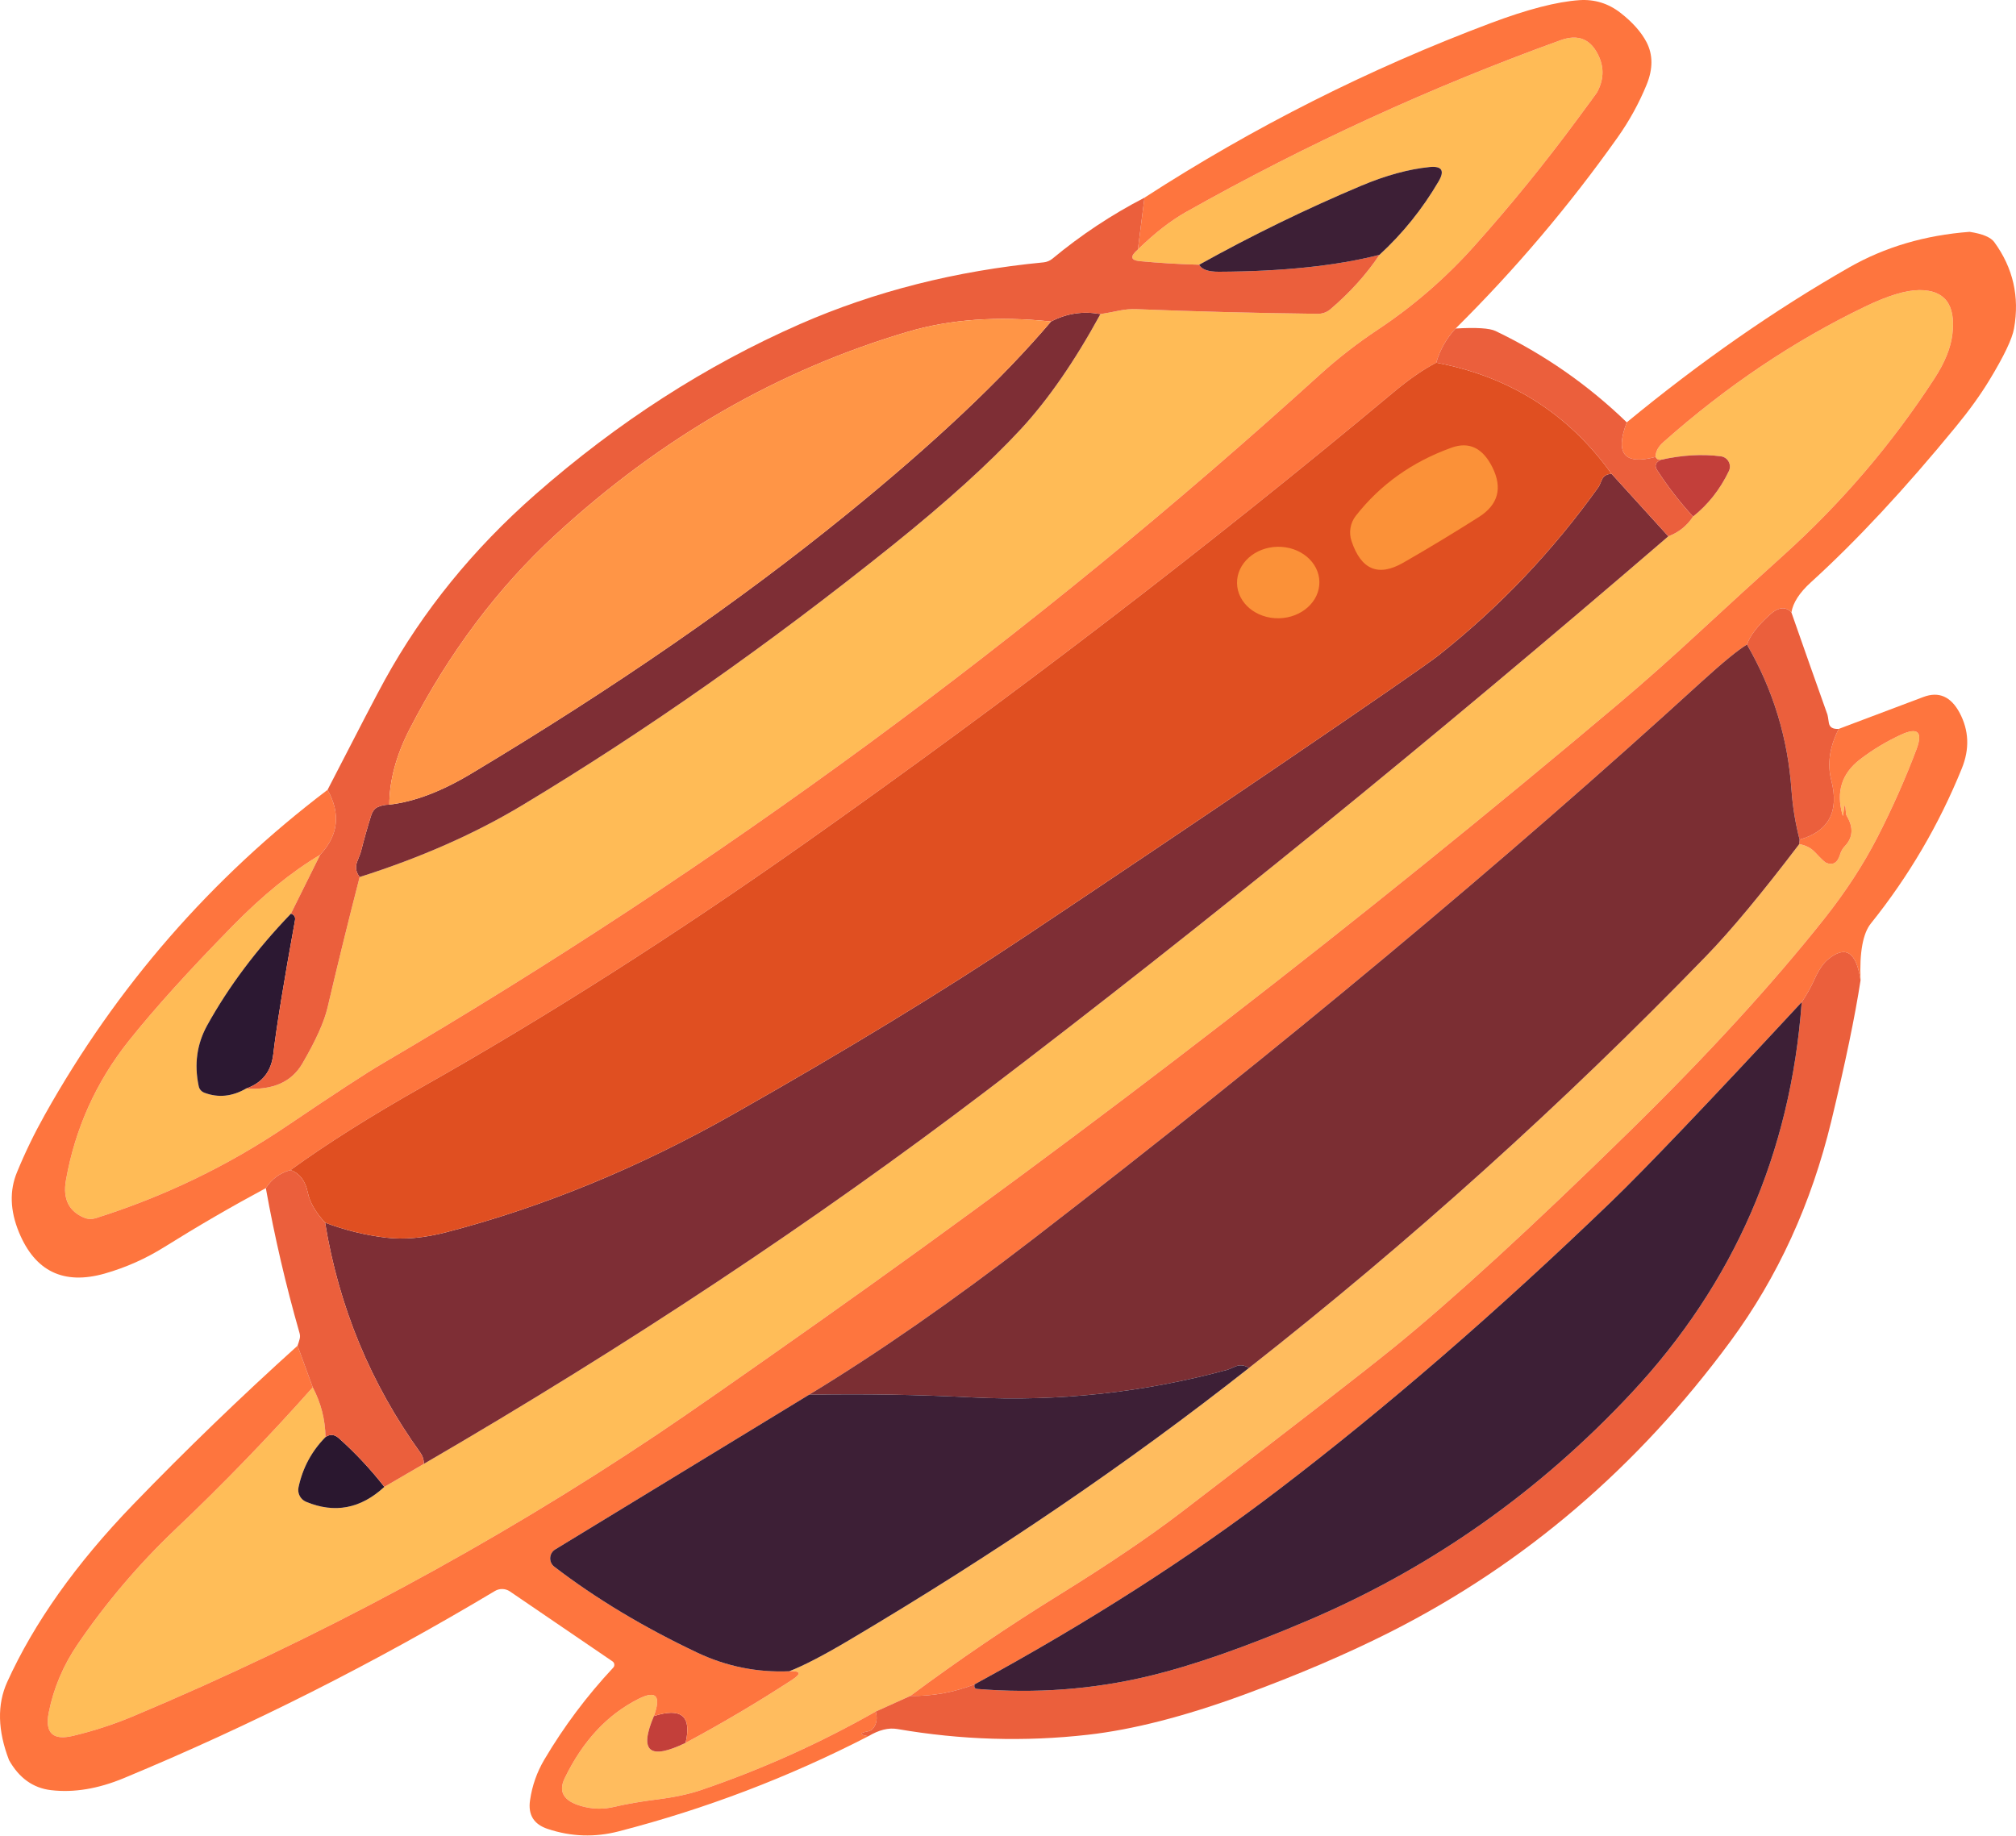
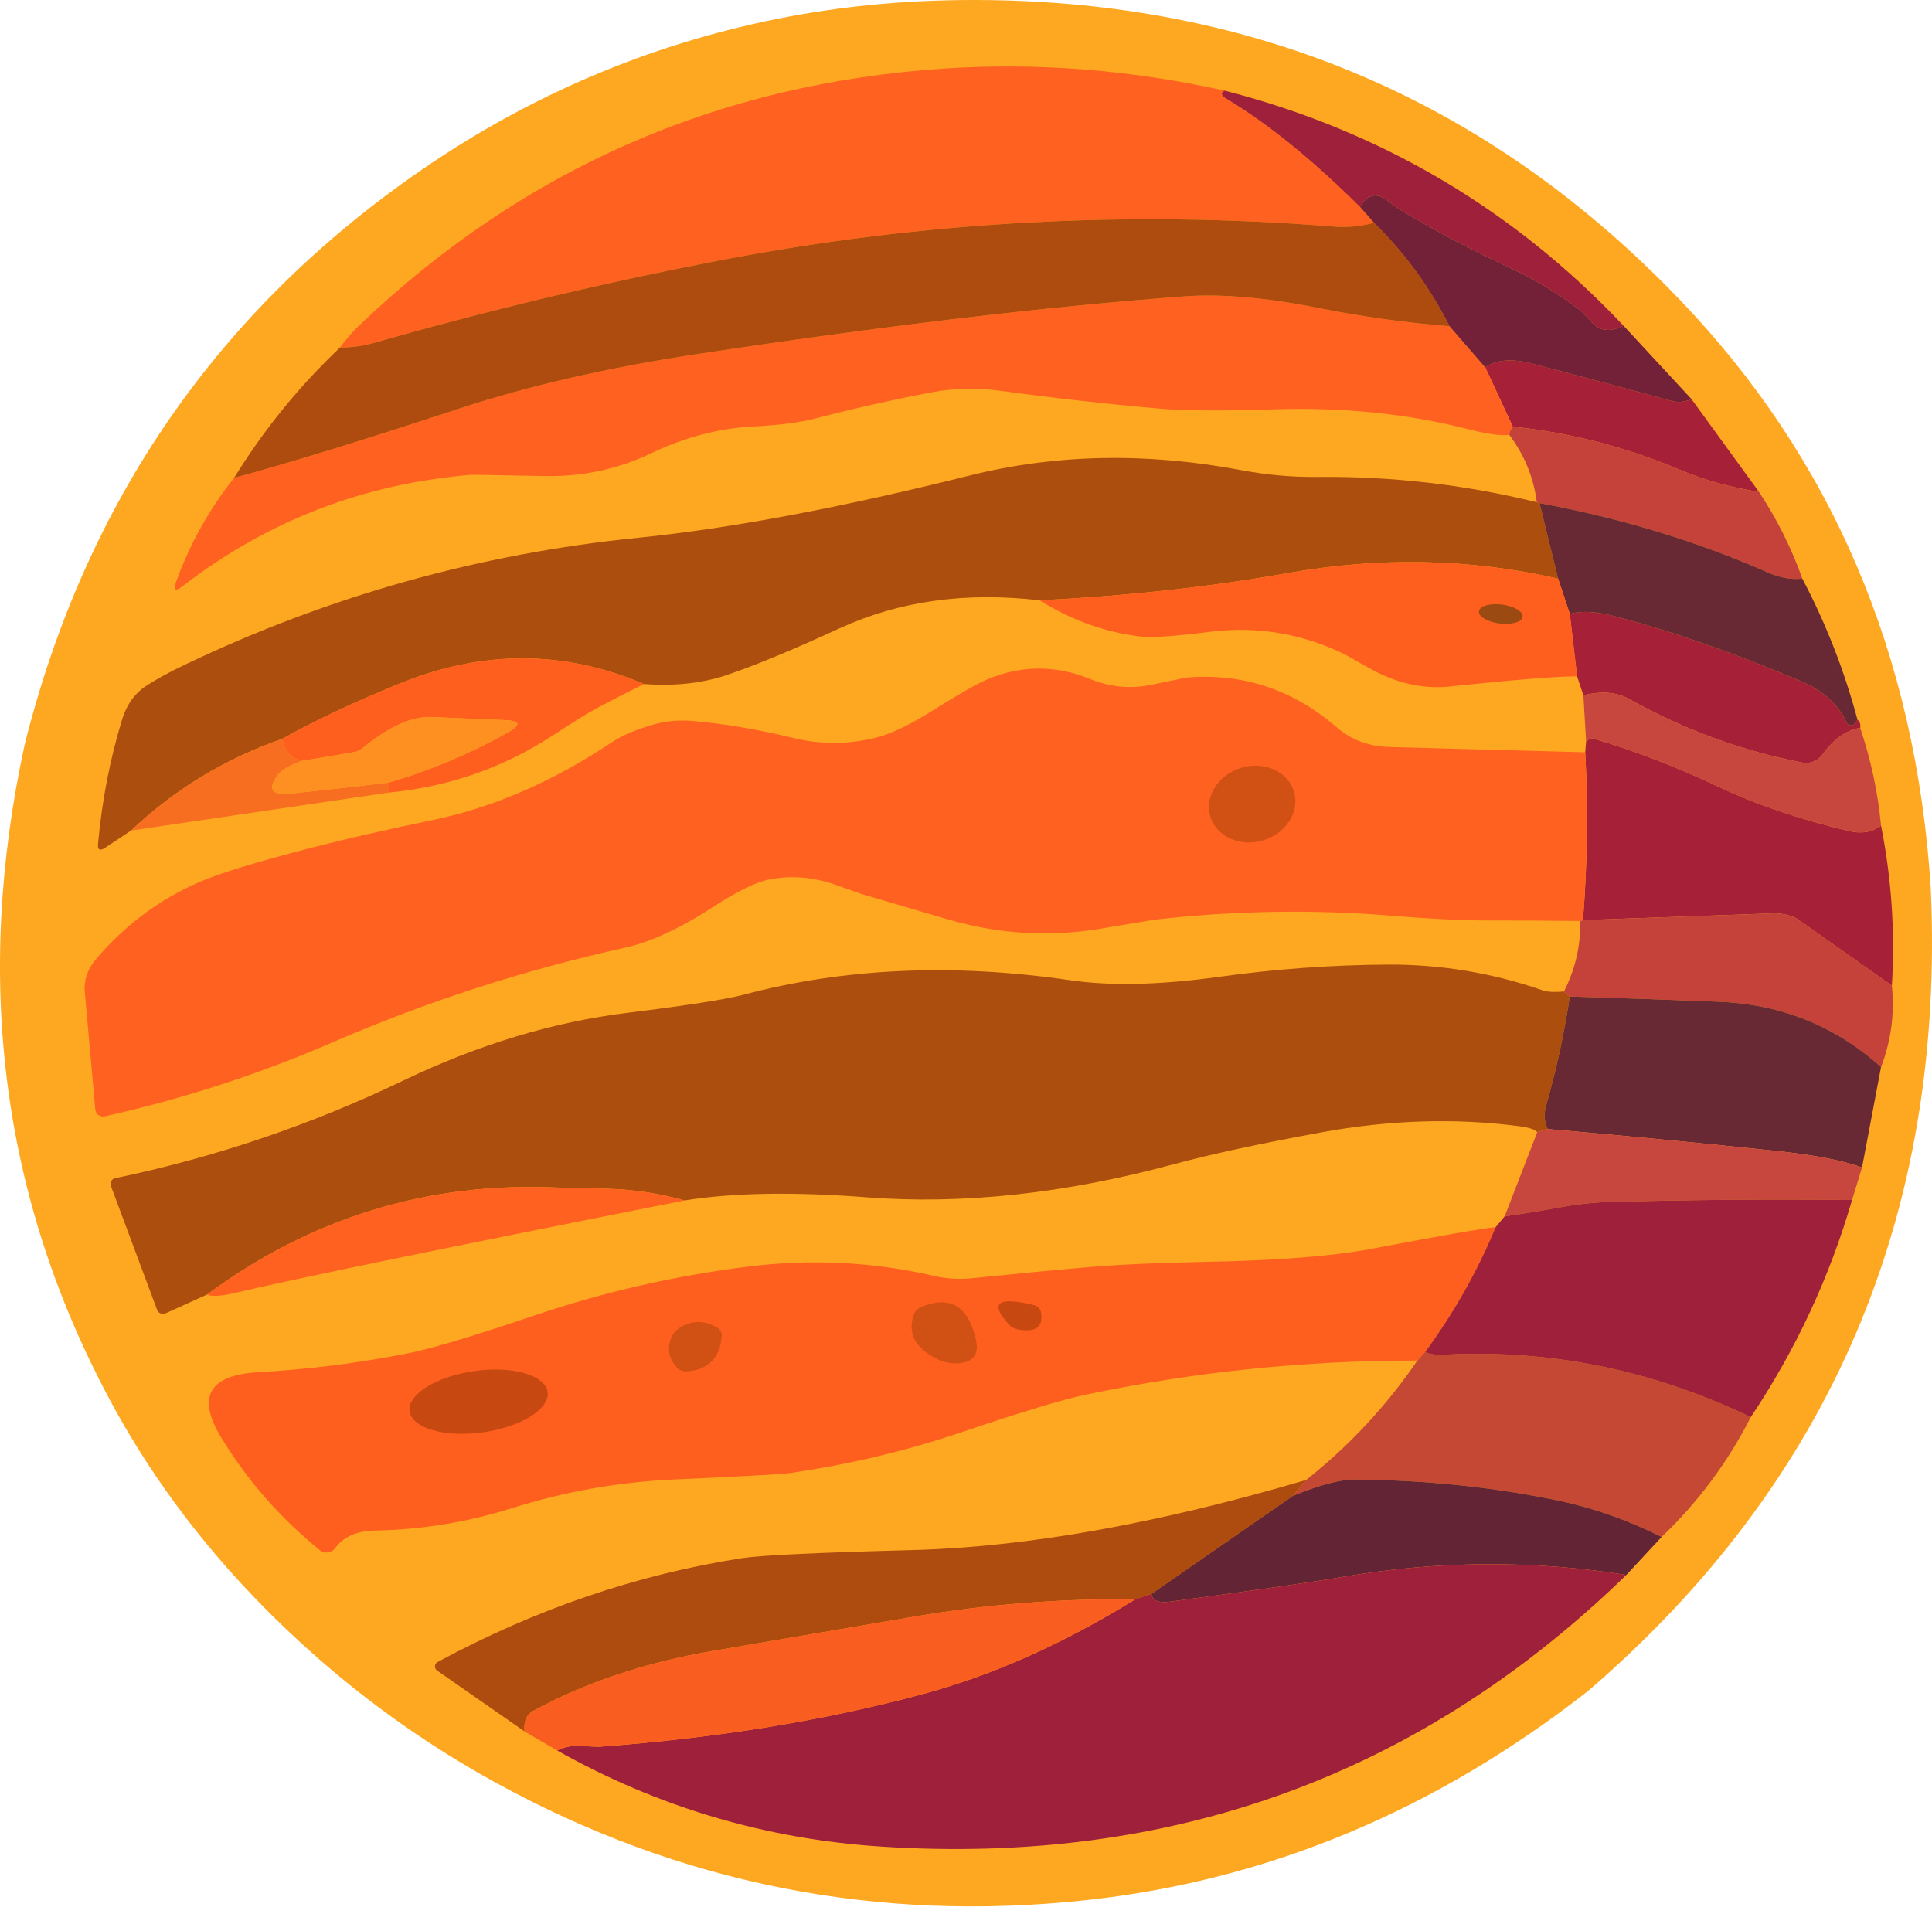
- <svg xmlns="http://www.w3.org/2000/svg" style="isolation:isolate" viewBox="674.036 547.486 204.114 185.851" width="204.114pt" height="185.851pt">
+ <svg xmlns="http://www.w3.org/2000/svg" style="isolation:isolate" viewBox="148.72 212.705 177.976 175.639" width="177.976pt" height="175.639pt">
  <defs>
-     <clipPath id="_clipPath_fzwmF8svxChR3O6NGKSr2EcrJnC2CidZ">
-       <rect x="674.036" y="547.486" width="204.114" height="185.851" />
+     <clipPath id="_clipPath_RFzx0BVGU7GEu52wTP3skfv1IQqMNLiW">
+       <rect x="148.72" y="212.705" width="177.976" height="175.639" />
    </clipPath>
  </defs>
-   <g clip-path="url(#_clipPath_fzwmF8svxChR3O6NGKSr2EcrJnC2CidZ)">
-     <rect x="674.036" y="547.486" width="204.114" height="185.851" style="fill:rgb(6,6,6)" fill-opacity="0" />
+   <g clip-path="url(#_clipPath_RFzx0BVGU7GEu52wTP3skfv1IQqMNLiW)">
    <g>
-       <path d=" M 706.451 634.041 L 703.491 640.001 Q 698.271 645.421 695.011 651.311 Q 693.451 654.141 694.151 657.451 C 694.202 657.755 694.418 658.012 694.721 658.131 Q 696.831 658.931 698.951 657.711 Q 703.011 657.971 704.641 655.191 Q 706.691 651.681 707.201 649.501 Q 708.751 642.881 710.451 636.291 Q 719.741 633.341 726.951 629.001 Q 745.621 617.771 764.401 602.701 Q 772.601 596.111 777.391 590.941 Q 781.531 586.471 785.451 579.291 Q 786.371 579.141 787.281 578.951 Q 788.241 578.751 789.131 578.791 Q 798.061 579.151 807.481 579.261 C 807.939 579.26 808.382 579.097 808.731 578.801 Q 811.721 576.251 813.701 573.291 Q 817.221 570.061 819.691 565.851 Q 820.651 564.211 818.761 564.401 Q 815.601 564.721 811.861 566.291 Q 803.441 569.841 795.451 574.291 Q 792.451 574.211 789.461 573.931 Q 788.011 573.801 789.241 572.751 Q 791.791 570.261 794.141 568.941 Q 812.351 558.681 832.031 551.561 Q 834.751 550.571 835.931 553.221 Q 836.731 555.021 835.721 556.861 Q 835.671 556.951 833.681 559.641 Q 828.801 566.251 823.321 572.381 Q 818.981 577.241 813.541 580.861 Q 810.421 582.931 807.651 585.441 Q 763.821 625.231 712.801 655.151 Q 710.391 656.551 703.061 661.511 Q 694.101 667.571 683.671 670.851 C 683.362 670.934 683.03 670.934 682.721 670.851 Q 680.201 669.911 680.711 667.001 Q 682.101 659.131 687.071 652.881 Q 691.011 647.941 697.641 641.191 Q 702.131 636.611 706.451 634.041 Z " fill="rgb(255,187,86)" />
-       <path d=" M 705.701 687.961 Q 706.951 690.331 706.991 693.001 Q 704.891 695.131 704.261 698.081 C 704.13 698.689 704.448 699.306 705.021 699.551 Q 709.361 701.361 712.951 698.041 L 716.951 695.711 Q 747.861 677.741 773.891 657.941 Q 806.831 632.871 842.951 601.791 Q 844.521 601.201 845.451 599.791 Q 847.751 597.961 849.081 595.181 C 849.225 594.878 849.215 594.524 849.055 594.23 C 848.895 593.935 848.603 593.735 848.271 593.691 Q 845.441 593.321 842.201 594.041 Q 841.781 594.071 841.661 593.751 Q 841.641 592.971 842.451 592.251 Q 852.051 583.731 862.911 578.511 Q 866.301 576.881 868.341 576.861 Q 872.241 576.831 871.711 581.321 Q 871.471 583.401 869.871 585.851 Q 863.431 595.751 854.631 603.691 Q 850.471 607.441 846.351 611.251 Q 841.761 615.501 837.991 618.681 Q 798.801 651.731 756.961 681.321 Q 745.161 689.661 740.531 692.761 Q 715.461 709.521 687.561 721.251 Q 684.591 722.501 681.431 723.251 Q 678.361 723.991 678.971 720.891 Q 679.711 717.181 681.901 713.971 Q 686.231 707.631 691.791 702.341 Q 699.051 695.451 705.701 687.961 Z " fill="rgb(255,189,88)" />
-       <path d=" M 766.201 719.211 L 762.701 720.791 Q 754.231 725.601 745.021 728.741 Q 743.181 729.361 740.651 729.681 Q 738.101 730.001 736.241 730.441 Q 734.581 730.841 732.921 730.371 Q 730.201 729.611 731.211 727.541 Q 733.941 721.891 738.701 719.501 Q 741.361 718.171 740.241 721.251 Q 737.951 726.631 743.451 723.961 Q 748.981 721.001 754.231 717.581 Q 755.681 716.631 753.951 716.711 Q 756.171 715.841 760.011 713.561 Q 782.221 700.401 800.491 686.001 Q 825.041 666.721 846.761 644.311 Q 850.511 640.451 856.201 632.961 Q 857.181 633.121 857.801 633.781 Q 858.711 634.751 858.931 634.851 Q 859.961 635.281 860.341 633.991 Q 860.481 633.521 860.821 633.161 Q 862.061 631.861 861.011 630.101 Q 860.951 630.001 860.941 629.881 Q 860.831 628.171 860.661 629.971 Q 860.641 630.191 860.581 629.981 Q 859.591 626.521 862.331 624.401 Q 864.221 622.941 866.481 621.891 Q 869.081 620.691 868.071 623.371 Q 866.361 627.901 864.111 632.281 Q 861.991 636.401 858.801 640.441 Q 850.911 650.401 839.011 662.061 Q 824.171 676.601 815.141 683.941 Q 810.291 687.871 793.521 700.701 Q 788.711 704.371 781.281 708.971 Q 773.531 713.761 766.201 719.211 Z " fill="rgb(255,188,94)" />
-       <path d=" M 845.451 599.791 Q 843.441 597.601 841.821 595.101 Q 841.371 594.421 842.201 594.041 Q 845.441 593.321 848.271 593.691 C 848.603 593.735 848.895 593.935 849.055 594.23 C 849.215 594.524 849.225 594.878 849.081 595.181 Q 847.751 597.961 845.451 599.791 Z " fill="rgb(195,63,58)" />
-       <path d=" M 743.451 723.961 Q 737.951 726.631 740.241 721.251 Q 744.411 719.901 743.451 723.961 Z " fill="rgb(195,63,58)" />
-       <path d=" M 785.451 579.291 Q 781.531 586.471 777.391 590.941 Q 772.601 596.111 764.401 602.701 Q 745.621 617.771 726.951 629.001 Q 719.741 633.341 710.451 636.291 Q 709.871 635.541 710.211 634.701 Q 710.551 633.841 710.571 633.751 Q 711.031 631.921 711.591 630.131 Q 711.791 629.451 712.251 629.221 Q 712.761 628.971 713.451 628.961 Q 717.241 628.531 721.761 625.811 Q 743.491 612.791 759.761 599.561 Q 773.031 588.781 780.451 580.041 Q 782.831 578.801 785.451 579.291 Z " fill="rgb(126,46,53)" />
-       <path d=" M 837.201 595.461 L 842.951 601.791 Q 806.831 632.871 773.891 657.941 Q 747.861 677.741 716.951 695.711 Q 716.961 695.101 716.601 694.591 Q 709.041 684.081 706.951 671.291 Q 709.951 672.421 713.071 672.801 Q 715.831 673.141 719.251 672.251 Q 733.991 668.401 748.261 660.311 Q 765.301 650.661 777.891 642.261 Q 790.611 633.781 803.251 625.201 Q 818.041 615.141 819.691 613.841 Q 828.951 606.511 835.901 596.771 Q 835.951 596.701 836.231 596.041 Q 836.471 595.501 837.201 595.461 Z " fill="rgb(126,46,53)" />
-       <path d=" M 821.411 580.751 Q 820.031 582.231 819.451 584.211 Q 817.461 585.251 815.141 587.191 Q 787.131 610.561 755.571 632.841 Q 735.691 646.871 716.761 657.561 Q 708.941 661.981 703.451 665.961 Q 701.851 666.401 700.951 667.791 Q 695.721 670.601 690.701 673.741 Q 687.861 675.521 684.641 676.441 Q 678.401 678.211 675.951 672.251 Q 674.601 668.961 675.761 666.171 Q 676.991 663.181 678.581 660.351 Q 689.461 640.921 707.201 627.461 Q 709.221 631.081 706.451 634.041 Q 702.131 636.611 697.641 641.191 Q 691.011 647.941 687.071 652.881 Q 682.101 659.131 680.711 667.001 Q 680.201 669.911 682.721 670.851 C 683.03 670.934 683.362 670.934 683.671 670.851 Q 694.101 667.571 703.061 661.511 Q 710.391 656.551 712.801 655.151 Q 763.821 625.231 807.651 585.441 Q 810.421 582.931 813.541 580.861 Q 818.981 577.241 823.321 572.381 Q 828.801 566.251 833.681 559.641 Q 835.671 556.951 835.721 556.861 Q 836.731 555.021 835.931 553.221 Q 834.751 550.571 832.031 551.561 Q 812.351 558.681 794.141 568.941 Q 791.791 570.261 789.241 572.751 L 789.911 567.501 Q 806.491 556.771 824.981 549.821 Q 830.541 547.731 833.951 547.501 Q 836.261 547.351 838.111 548.791 Q 839.931 550.211 840.741 551.751 Q 841.731 553.661 840.751 556.061 Q 839.591 558.891 837.821 561.391 Q 830.461 571.781 821.411 580.751 Z " fill="rgb(254,117,62)" />
-       <path d=" M 873.451 570.961 Q 875.411 571.261 875.951 572.001 Q 878.811 575.921 877.951 580.751 Q 877.671 582.331 875.441 586.001 Q 874.071 588.251 872.061 590.691 Q 864.291 600.171 857.391 606.441 Q 855.651 608.021 855.411 609.501 Q 854.531 608.541 853.201 609.751 Q 851.351 611.431 850.911 612.751 Q 849.581 613.541 846.261 616.561 Q 816.441 643.791 778.641 672.941 Q 766.431 682.351 755.951 688.711 L 730.241 704.381 C 729.946 704.564 729.759 704.88 729.741 705.227 C 729.723 705.574 729.876 705.908 730.151 706.121 Q 736.461 710.961 744.661 714.841 Q 749.071 716.921 753.951 716.711 Q 755.681 716.631 754.231 717.581 Q 748.981 721.001 743.451 723.961 Q 744.411 719.901 740.241 721.251 Q 741.361 718.171 738.701 719.501 Q 733.941 721.891 731.211 727.541 Q 730.201 729.611 732.921 730.371 Q 734.581 730.841 736.241 730.441 Q 738.101 730.001 740.651 729.681 Q 743.181 729.361 745.021 728.741 Q 754.231 725.601 762.701 720.791 Q 762.991 721.831 762.411 722.531 C 762.294 722.66 762.113 722.756 761.901 722.801 Q 760.541 723.051 761.951 723.291 Q 749.851 729.521 736.681 732.921 Q 733.051 733.861 729.501 732.681 Q 727.371 731.981 727.701 729.771 Q 728.021 727.561 729.151 725.651 Q 732.121 720.631 736.111 716.361 C 736.201 716.271 736.246 716.147 736.234 716.022 C 736.223 715.897 736.156 715.783 736.051 715.711 L 725.651 708.621 C 725.201 708.322 724.617 708.306 724.151 708.581 Q 705.851 719.531 686.581 727.531 Q 682.661 729.161 679.201 728.751 Q 676.481 728.431 674.951 725.711 Q 673.221 721.221 674.761 717.811 Q 678.841 708.811 687.521 699.821 Q 695.561 691.501 704.161 683.751 L 705.701 687.961 Q 699.051 695.451 691.791 702.341 Q 686.231 707.631 681.901 713.971 Q 679.711 717.181 678.971 720.891 Q 678.361 723.991 681.431 723.251 Q 684.591 722.501 687.561 721.251 Q 715.461 709.521 740.531 692.761 Q 745.161 689.661 756.961 681.321 Q 798.801 651.731 837.991 618.681 Q 841.761 615.501 846.351 611.251 Q 850.471 607.441 854.631 603.691 Q 863.431 595.751 869.871 585.851 Q 871.471 583.401 871.711 581.321 Q 872.241 576.831 868.341 576.861 Q 866.301 576.881 862.911 578.511 Q 852.051 583.731 842.451 592.251 Q 841.641 592.971 841.661 593.751 Q 836.921 595.021 838.741 590.251 Q 849.921 581.041 861.261 574.561 Q 866.681 571.471 873.451 570.961 Z " fill="rgb(254,117,62)" />
-       <path d=" M 862.411 646.751 Q 861.781 642.451 859.141 644.611 Q 858.391 645.211 857.721 646.701 Q 857.181 647.891 856.451 648.961 Q 842.231 664.291 837.141 669.191 Q 819.791 685.891 803.511 698.311 Q 790.001 708.631 772.701 718.041 Q 769.561 719.261 766.201 719.211 Q 773.531 713.761 781.281 708.971 Q 788.711 704.371 793.521 700.701 Q 810.291 687.871 815.141 683.941 Q 824.171 676.601 839.011 662.061 Q 850.911 650.401 858.801 640.441 Q 861.991 636.401 864.111 632.281 Q 866.361 627.901 868.071 623.371 Q 869.081 620.691 866.481 621.891 Q 864.221 622.941 862.331 624.401 Q 859.591 626.521 860.581 629.981 Q 860.641 630.191 860.661 629.971 Q 860.831 628.171 860.941 629.881 Q 860.951 630.001 861.011 630.101 Q 862.061 631.861 860.821 633.161 Q 860.481 633.521 860.341 633.991 Q 859.961 635.281 858.931 634.851 Q 858.711 634.751 857.801 633.781 Q 857.181 633.121 856.201 632.961 L 856.241 632.501 Q 860.671 631.241 859.451 626.501 Q 858.811 624.021 860.201 621.291 L 868.771 618.061 Q 871.111 617.181 872.441 619.661 Q 873.861 622.331 872.671 625.281 Q 869.211 633.821 863.451 641.001 Q 862.241 642.511 862.411 646.751 Z " fill="rgb(254,117,62)" />
-       <path d=" M 819.451 584.211 Q 830.631 586.321 837.201 595.461 Q 836.471 595.501 836.231 596.041 Q 835.951 596.701 835.901 596.771 Q 828.951 606.511 819.691 613.841 Q 818.041 615.141 803.251 625.201 Q 790.611 633.781 777.891 642.261 Q 765.301 650.661 748.261 660.311 Q 733.991 668.401 719.251 672.251 Q 715.831 673.141 713.071 672.801 Q 709.951 672.421 706.951 671.291 Q 705.491 669.691 705.201 668.251 Q 704.841 666.461 703.451 665.961 Q 708.941 661.981 716.761 657.561 Q 735.691 646.871 755.571 632.841 Q 787.131 610.561 815.141 587.191 Q 817.461 585.251 819.451 584.211 Z " fill="rgb(224,79,33)" />
-       <path d=" M 712.951 698.041 Q 709.361 701.361 705.021 699.551 C 704.448 699.306 704.13 698.689 704.261 698.081 Q 704.891 695.131 706.991 693.001 Q 707.681 692.521 708.341 693.111 Q 710.861 695.361 712.951 698.041 Z " fill="rgb(42,23,47)" />
-       <path d=" M 703.491 640.001 Q 704.001 640.151 703.901 640.691 Q 702.171 650.221 701.701 654.251 Q 701.391 656.861 698.951 657.711 Q 696.831 658.931 694.721 658.131 C 694.418 658.012 694.202 657.755 694.151 657.451 Q 693.451 654.141 695.011 651.311 Q 698.271 645.421 703.491 640.001 Z " fill="rgb(44,24,50)" />
-       <path d=" M 789.911 567.501 L 789.241 572.751 Q 788.011 573.801 789.461 573.931 Q 792.451 574.211 795.451 574.291 Q 795.831 575.011 797.451 575.001 Q 807.151 574.961 813.701 573.291 Q 811.721 576.251 808.731 578.801 C 808.382 579.097 807.939 579.26 807.481 579.261 Q 798.061 579.151 789.131 578.791 Q 788.241 578.751 787.281 578.951 Q 786.371 579.141 785.451 579.291 Q 782.831 578.801 780.451 580.041 Q 772.371 579.191 766.011 581.061 Q 746.321 586.861 730.301 601.611 Q 721.491 609.711 715.511 621.311 Q 713.471 625.271 713.451 628.961 Q 712.761 628.971 712.251 629.221 Q 711.791 629.451 711.591 630.131 Q 711.031 631.921 710.571 633.751 Q 710.551 633.841 710.211 634.701 Q 709.871 635.541 710.451 636.291 Q 708.751 642.881 707.201 649.501 Q 706.691 651.681 704.641 655.191 Q 703.011 657.971 698.951 657.711 Q 701.391 656.861 701.701 654.251 Q 702.171 650.221 703.901 640.691 Q 704.001 640.151 703.491 640.001 L 706.451 634.041 Q 709.221 631.081 707.201 627.461 Q 711.851 618.411 713.011 616.311 Q 718.771 605.871 728.241 597.551 Q 740.751 586.571 755.011 580.311 Q 766.381 575.331 779.701 574.051 C 780.028 574.017 780.338 573.888 780.591 573.681 Q 784.911 570.091 789.911 567.501 Z " fill="rgb(235,95,60)" />
-       <path d=" M 821.411 580.751 Q 824.551 580.571 825.451 581.001 Q 832.851 584.551 838.741 590.251 Q 836.921 595.021 841.661 593.751 Q 841.781 594.071 842.201 594.041 Q 841.371 594.421 841.821 595.101 Q 843.441 597.601 845.451 599.791 Q 844.521 601.201 842.951 601.791 L 837.201 595.461 Q 830.631 586.321 819.451 584.211 Q 820.031 582.231 821.411 580.751 Z " fill="rgb(235,95,60)" />
-       <path d=" M 855.411 609.501 Q 857.221 614.681 859.061 619.851 Q 859.091 619.931 859.201 620.671 Q 859.301 621.351 860.201 621.291 Q 858.811 624.021 859.451 626.501 Q 860.671 631.241 856.241 632.501 Q 855.601 630.041 855.421 627.501 Q 854.871 619.581 850.911 612.751 Q 851.351 611.431 853.201 609.751 Q 854.531 608.541 855.411 609.501 Z " fill="rgb(235,95,60)" />
-       <path d=" M 862.411 646.751 Q 861.581 652.171 859.451 661.001 Q 856.421 673.551 849.241 683.301 Q 835.161 702.411 814.891 712.691 Q 808.251 716.051 799.911 719.111 Q 791.001 722.371 784.181 723.141 Q 774.581 724.231 764.891 722.561 Q 763.561 722.331 761.951 723.291 Q 760.541 723.051 761.901 722.801 C 762.113 722.756 762.294 722.66 762.411 722.531 Q 762.991 721.831 762.701 720.791 L 766.201 719.211 Q 769.561 719.261 772.701 718.041 Q 772.621 718.471 772.951 718.501 Q 781.851 719.231 790.311 717.211 Q 797.011 715.611 806.581 711.521 Q 825.191 703.561 839.221 688.531 Q 854.791 671.851 856.451 648.961 Q 857.181 647.891 857.721 646.701 Q 858.391 645.211 859.141 644.611 Q 861.781 642.451 862.411 646.751 Z " fill="rgb(235,95,60)" />
-       <path d=" M 703.451 665.961 Q 704.841 666.461 705.201 668.251 Q 705.491 669.691 706.951 671.291 Q 709.041 684.081 716.601 694.591 Q 716.961 695.101 716.951 695.711 L 712.951 698.041 Q 710.861 695.361 708.341 693.111 Q 707.681 692.521 706.991 693.001 Q 706.951 690.331 705.701 687.961 L 704.161 683.751 Q 704.281 683.421 704.371 683.081 Q 704.461 682.771 704.351 682.421 Q 702.281 675.191 700.951 667.791 Q 701.851 666.401 703.451 665.961 Z " fill="rgb(235,95,60)" />
-       <path d=" M 780.451 580.041 Q 773.031 588.781 759.761 599.561 Q 743.491 612.791 721.761 625.811 Q 717.241 628.531 713.451 628.961 Q 713.471 625.271 715.511 621.311 Q 721.491 609.711 730.301 601.611 Q 746.321 586.861 766.011 581.061 Q 772.371 579.191 780.451 580.041 Z " fill="rgb(255,149,70)" />
-       <path d=" M 850.911 612.751 Q 854.871 619.581 855.421 627.501 Q 855.601 630.041 856.241 632.501 L 856.201 632.961 Q 850.511 640.451 846.761 644.311 Q 825.041 666.721 800.491 686.001 Q 799.791 685.561 799.121 685.851 Q 798.431 686.151 798.361 686.171 Q 785.641 689.641 772.451 688.981 Q 764.201 688.561 755.951 688.711 Q 766.431 682.351 778.641 672.941 Q 816.441 643.791 846.261 616.561 Q 849.581 613.541 850.911 612.751 Z " fill="rgb(123,46,51)" />
-       <path d=" M 813.701 573.291 Q 807.151 574.961 797.451 575.001 Q 795.831 575.011 795.451 574.291 Q 803.441 569.841 811.861 566.291 Q 815.601 564.721 818.761 564.401 Q 820.651 564.211 819.691 565.851 Q 817.221 570.061 813.701 573.291 Z " fill="rgb(61,31,54)" />
-       <path d=" M 856.451 648.961 Q 854.791 671.851 839.221 688.531 Q 825.191 703.561 806.581 711.521 Q 797.011 715.611 790.311 717.211 Q 781.851 719.231 772.951 718.501 Q 772.621 718.471 772.701 718.041 Q 790.001 708.631 803.511 698.311 Q 819.791 685.891 837.141 669.191 Q 842.231 664.291 856.451 648.961 Z " fill="rgb(61,31,54)" />
-       <path d=" M 800.491 686.001 Q 782.221 700.401 760.011 713.561 Q 756.171 715.841 753.951 716.711 Q 749.071 716.921 744.661 714.841 Q 736.461 710.961 730.151 706.121 C 729.876 705.908 729.723 705.574 729.741 705.227 C 729.759 704.88 729.946 704.564 730.241 704.381 L 755.951 688.711 Q 764.201 688.561 772.451 688.981 Q 785.641 689.641 798.361 686.171 Q 798.431 686.151 799.121 685.851 Q 799.791 685.561 800.491 686.001 Z " fill="rgb(61,31,54)" />
-       <path d=" M 811.311 599.711 Q 815.041 594.951 821.011 592.811 Q 823.671 591.861 825.141 594.811 Q 826.701 597.971 823.761 599.841 Q 819.981 602.241 816.101 604.471 Q 812.321 606.631 810.871 602.261 C 810.582 601.391 810.747 600.434 811.311 599.711 L 811.311 599.711 Z " fill="rgb(251,145,56)" />
-       <path d=" M 799.282 606.543 C 799.247 604.546 801.087 602.891 803.388 602.851 C 805.689 602.811 807.586 604.4 807.621 606.398 C 807.655 608.395 805.816 610.05 803.514 610.09 C 801.213 610.13 799.317 608.541 799.282 606.543 Z " fill="rgb(251,145,56)" />
+       <path d=" M 326.581 294.517 Q 328.601 339.557 295.041 368.477 Q 273.881 385.047 248.791 387.767 Q 219.791 390.907 194.371 376.937 Q 185.551 372.087 178.031 365.497 Q 165.931 354.897 158.851 341.707 Q 143.911 313.857 151.001 281.267 Q 159.421 247.717 187.601 228.327 Q 202.522 218.067 220.162 214.477 Q 229.621 212.557 240.041 212.717 Q 277.491 213.307 303.351 240.207 Q 324.521 262.217 326.581 294.517 Z " fill="rgb(254,168,33)" />
+       <path d=" M 290.291 258.977 L 290.541 259.057 L 292.252 266.017 Q 280.071 263.237 267.291 265.517 Q 256.732 267.397 244.502 268.017 Q 234.311 266.817 226.101 270.577 Q 219.211 273.737 215.482 274.957 Q 212.191 276.027 208.041 275.727 Q 196.952 271.007 185.482 275.707 Q 179.081 278.317 174.751 280.767 Q 166.841 283.507 160.791 289.227 L 158.411 290.807 Q 157.671 291.297 157.751 290.447 Q 158.301 284.437 159.971 278.987 Q 160.611 276.917 162.201 275.887 Q 163.631 274.957 165.731 273.957 Q 185.611 264.447 207.541 262.247 Q 220.251 260.967 238.041 256.517 Q 249.941 253.547 263.092 256.027 Q 266.612 256.687 270.062 256.647 Q 280.312 256.537 290.291 258.977 Z " fill="rgb(172,78,13)" />
+       <path d=" M 292.791 304.057 L 293.331 304.517 Q 292.562 309.627 291.142 314.587 Q 290.821 315.697 291.291 316.727 L 290.331 317.017 Q 290.032 316.637 288.601 316.457 Q 279.831 315.327 270.541 317.017 Q 262.081 318.557 256.851 319.967 Q 241.801 324.037 228.541 323.017 Q 218.431 322.237 211.791 323.307 Q 208.251 322.317 204.592 322.227 Q 200.202 322.127 200.001 322.117 Q 182.202 321.337 167.791 331.977 L 163.971 333.707 C 163.832 333.766 163.673 333.771 163.53 333.72 C 163.387 333.669 163.273 333.567 163.211 333.437 L 158.931 321.957 C 158.879 321.812 158.892 321.652 158.967 321.518 C 159.041 321.383 159.171 321.288 159.321 321.257 Q 173.141 318.377 185.881 312.257 Q 196.232 307.287 206.541 306.017 Q 214.732 305.007 217.241 304.347 Q 231.162 300.657 247.291 303.017 Q 252.892 303.837 261.071 302.697 Q 268.761 301.627 276.541 301.577 Q 283.901 301.537 290.851 303.957 Q 291.471 304.167 292.791 304.057 Z " fill="rgb(172,78,13)" />
+       <path d=" M 304.541 249.477 L 310.752 258.017 Q 306.931 257.447 303.362 255.947 Q 296.002 252.847 288.081 252.017 L 285.541 246.557 Q 287.081 245.477 289.851 246.207 Q 296.291 247.887 302.711 249.647 Q 303.601 249.887 304.541 249.477 Z " fill="rgb(166,32,56)" />
+       <path d=" M 319.831 279.017 Q 320.161 279.277 320.081 279.767 Q 318.131 280.087 316.612 282.227 C 316.196 282.81 315.478 283.099 314.771 282.967 Q 306.411 281.367 298.732 277.077 Q 297.071 276.157 294.581 276.767 L 294.002 275.017 L 293.331 269.267 Q 294.862 268.817 297.351 269.457 Q 304.911 271.387 314.601 275.457 Q 317.651 276.737 318.842 279.297 C 318.878 279.393 318.97 279.472 319.09 279.51 C 319.211 279.549 319.347 279.544 319.461 279.497 L 319.831 279.017 Z " fill="rgb(166,32,56)" />
+       <path d=" M 322.002 288.767 Q 323.452 296.067 323.002 303.517 L 314.211 297.317 C 313.664 297.042 312.994 296.878 312.291 296.847 L 294.541 297.477 Q 295.161 289.747 294.752 282.017 L 294.831 281.017 Q 295.221 280.677 295.541 280.767 Q 300.982 282.337 307.071 285.207 Q 312.232 287.647 319.041 289.267 Q 320.791 289.687 322.002 288.767 Z " fill="rgb(166,32,56)" />
+       <path d=" M 288.081 252.017 Q 296.002 252.847 303.362 255.947 Q 306.931 257.447 310.752 258.017 Q 313.241 261.777 314.752 266.017 Q 313.241 266.177 311.601 265.457 Q 301.771 261.127 290.541 259.057 L 290.291 258.977 Q 289.842 255.537 287.752 252.767 Q 287.791 252.337 288.081 252.017 Z " fill="rgb(196,66,58)" />
+       <path d=" M 323.002 303.517 Q 323.392 307.397 322.002 311.017 Q 315.681 305.337 307.041 304.997 Q 300.191 304.727 293.331 304.517 L 292.791 304.057 Q 294.351 301.007 294.291 297.557 L 294.541 297.477 L 312.291 296.847 C 312.994 296.878 313.664 297.042 314.211 297.317 L 323.002 303.517 Z " fill="rgb(196,66,58)" />
+       <path d=" M 290.541 259.057 Q 301.771 261.127 311.601 265.457 Q 313.241 266.177 314.752 266.017 Q 318.021 272.227 319.831 279.017 L 319.461 279.497 C 319.347 279.544 319.211 279.549 319.09 279.51 C 318.97 279.472 318.878 279.393 318.842 279.297 Q 317.651 276.737 314.601 275.457 Q 304.911 271.387 297.351 269.457 Q 294.862 268.817 293.331 269.267 L 292.252 266.017 L 290.541 259.057 Z " fill="rgb(104,41,52)" />
+       <path d=" M 293.331 304.517 Q 300.191 304.727 307.041 304.997 Q 315.681 305.337 322.002 311.017 L 320.252 320.267 Q 317.551 319.297 312.541 318.767 Q 301.931 317.647 291.291 316.727 Q 290.821 315.697 291.142 314.587 Q 292.562 309.627 293.331 304.517 Z " fill="rgb(104,41,52)" />
+       <path d=" M 320.081 279.767 Q 321.562 284.157 322.002 288.767 Q 320.791 289.687 319.041 289.267 Q 312.232 287.647 307.071 285.207 Q 300.982 282.337 295.541 280.767 Q 295.221 280.677 294.831 281.017 L 294.581 276.767 Q 297.071 276.157 298.732 277.077 Q 306.411 281.367 314.771 282.967 C 315.478 283.099 316.196 282.81 316.612 282.227 Q 318.131 280.087 320.081 279.767 Z " fill="rgb(199,71,62)" />
+       <path d=" M 291.291 316.727 Q 301.931 317.647 312.541 318.767 Q 317.551 319.297 320.252 320.267 L 319.331 323.267 Q 308.151 323.137 296.982 323.447 Q 294.752 323.507 292.161 323.987 Q 289.752 324.437 287.331 324.767 L 290.331 317.017 L 291.291 316.727 Z " fill="rgb(199,71,62)" />
+       <path d=" M 261.541 221.057 Q 260.941 221.357 261.732 221.827 Q 267.392 225.217 274.002 231.767 L 275.291 233.227 Q 273.461 233.737 271.541 233.577 Q 243.081 231.317 215.071 236.687 Q 198.991 239.777 183.251 244.277 Q 181.681 244.727 180.041 244.727 Q 180.811 243.647 181.761 242.737 Q 204.431 221.057 235.791 219.017 Q 248.532 218.187 261.541 221.057 Z " fill="rgb(255,97,32)" />
+       <path d=" M 282.252 242.767 L 285.541 246.557 L 288.081 252.017 Q 287.791 252.337 287.752 252.767 Q 286.581 252.917 284.041 252.267 Q 275.702 250.117 266.142 250.417 Q 258.862 250.647 255.452 250.347 Q 248.211 249.707 241.011 248.727 Q 237.631 248.267 234.571 248.847 Q 229.151 249.877 223.811 251.267 Q 221.741 251.807 218.171 251.997 Q 213.361 252.237 208.732 254.457 Q 204.092 256.667 198.921 256.567 Q 192.211 256.437 192.151 256.447 Q 177.261 257.677 165.561 266.697 Q 164.501 267.517 164.961 266.257 Q 166.871 261.027 170.291 256.727 Q 177.412 254.827 191.101 250.327 Q 200.601 247.207 212.772 245.357 Q 238.621 241.437 257.791 240.017 Q 262.881 239.637 270.032 241.057 Q 276.092 242.267 282.252 242.767 Z " fill="rgb(255,97,32)" />
+       <path d=" M 294.752 282.017 Q 295.161 289.747 294.541 297.477 L 294.291 297.557 Q 289.961 297.507 285.631 297.507 Q 282.172 297.507 276.971 297.077 Q 265.982 296.177 255.021 297.447 Q 254.982 297.457 250.101 298.267 Q 243.041 299.447 236.071 297.417 Q 232.081 296.257 228.092 295.077 Q 228.001 295.047 225.662 294.217 Q 222.662 293.157 219.662 293.717 Q 217.821 294.047 214.441 296.247 Q 209.861 299.227 206.291 300.017 Q 192.371 303.097 179.291 308.767 Q 169.231 313.127 158.371 315.557 C 158.17 315.599 157.96 315.556 157.793 315.44 C 157.627 315.323 157.521 315.144 157.501 314.947 L 156.531 304.097 Q 156.391 302.467 157.561 301.077 Q 161.501 296.427 167.001 294.007 Q 169.801 292.767 177.662 290.747 Q 182.291 289.557 188.541 288.267 Q 196.921 286.537 205.101 281.077 Q 206.391 280.217 208.671 279.527 Q 210.482 278.967 212.482 279.127 Q 216.741 279.477 221.851 280.707 Q 225.671 281.627 229.522 280.637 Q 231.531 280.117 234.641 278.167 Q 238.241 275.907 239.601 275.327 Q 244.331 273.317 249.092 275.247 Q 251.881 276.387 254.721 275.807 Q 258.011 275.127 258.041 275.127 Q 265.821 274.497 271.862 279.717 Q 273.871 281.447 276.681 281.527 L 294.752 282.017 Z " fill="rgb(255,97,32)" />
+       <path d=" M 211.791 323.307 Q 178.881 329.817 170.351 331.827 Q 168.451 332.277 167.791 331.977 Q 182.202 321.337 200.001 322.117 Q 200.202 322.127 204.592 322.227 Q 208.251 322.317 211.791 323.307 Z " fill="rgb(255,97,32)" />
+       <path d=" M 292.252 266.017 L 293.331 269.267 L 294.002 275.017 Q 291.142 275.027 282.232 275.957 Q 278.502 276.337 274.791 274.227 Q 272.642 273.017 272.612 272.997 Q 266.672 270.097 260.172 270.917 Q 255.291 271.527 253.851 271.357 Q 248.862 270.767 244.502 268.017 Q 256.732 267.397 267.291 265.517 Q 280.071 263.237 292.252 266.017 Z " fill="rgb(254,95,30)" />
+       <path d=" M 208.041 275.727 Q 205.871 276.797 203.721 277.937 Q 202.571 278.547 199.621 280.477 Q 192.801 284.927 184.541 285.727 L 184.541 284.807 Q 190.281 283.117 195.491 280.197 Q 197.391 279.137 195.221 279.047 Q 192.261 278.937 188.541 278.767 Q 185.761 278.637 182.111 281.637 Q 181.751 281.927 181.241 282.017 L 176.541 282.807 Q 174.961 282.467 174.751 280.767 Q 179.081 278.317 185.482 275.707 Q 196.952 271.007 208.041 275.727 Z " fill="rgb(254,95,30)" />
+       <path d=" M 286.502 325.767 Q 283.952 331.897 280.002 337.267 L 279.291 338.057 Q 263.821 338.037 248.752 341.197 Q 245.502 341.887 237.551 344.577 Q 229.631 347.267 221.342 348.437 Q 220.261 348.587 210.721 349.017 Q 203.141 349.367 195.842 351.667 Q 189.711 353.597 183.291 353.717 Q 180.721 353.767 179.601 355.337 C 179.444 355.555 179.204 355.699 178.937 355.735 C 178.671 355.771 178.401 355.696 178.191 355.527 Q 172.711 351.097 169.091 345.137 Q 165.681 339.517 172.551 339.127 Q 179.511 338.737 186.321 337.387 Q 189.522 336.757 198.031 333.877 Q 207.631 330.627 217.772 329.387 Q 226.361 328.327 234.761 330.257 Q 236.461 330.647 238.202 330.477 Q 243.851 329.897 248.922 329.457 Q 253.051 329.097 259.681 328.967 Q 269.741 328.777 275.041 327.767 Q 284.681 325.937 286.502 325.767 Z " fill="rgb(254,95,30)" />
+       <path d=" M 280.002 337.267 Q 280.592 337.577 281.791 337.517 Q 296.401 336.757 310.002 343.267 Q 306.831 349.497 301.791 354.307 Q 297.101 351.987 292.541 351.017 Q 283.511 349.097 273.541 349.017 Q 271.551 348.997 267.831 350.517 L 269.041 349.057 Q 275.002 344.337 279.291 338.057 L 280.002 337.267 Z " fill="rgb(197,72,52)" />
+       <path d=" M 275.291 233.227 Q 279.562 237.427 282.252 242.767 Q 276.092 242.267 270.032 241.057 Q 262.881 239.637 257.791 240.017 Q 238.621 241.437 212.772 245.357 Q 200.601 247.207 191.101 250.327 Q 177.412 254.827 170.291 256.727 Q 174.381 250.087 180.041 244.727 Q 181.681 244.727 183.251 244.277 Q 198.991 239.777 215.071 236.687 Q 243.081 231.317 271.541 233.577 Q 273.461 233.737 275.291 233.227 Z " fill="rgb(174,76,15)" />
+       <path d=" M 269.041 349.057 L 267.831 350.517 L 254.791 359.557 L 253.291 360.057 Q 243.081 359.937 233.022 361.637 Q 223.681 363.217 214.351 364.817 Q 205.071 366.407 197.851 370.327 Q 196.912 370.847 197.041 372.227 L 189.011 366.637 C 188.856 366.54 188.77 366.37 188.786 366.195 C 188.803 366.02 188.92 365.867 189.092 365.797 Q 202.601 358.517 217.041 356.267 Q 219.592 355.867 232.791 355.517 Q 248.551 355.097 269.041 349.057 Z " fill="rgb(174,76,15)" />
+       <path d=" M 301.791 354.307 L 298.541 357.807 Q 285.571 355.757 272.621 357.957 Q 268.371 358.687 256.541 360.267 Q 254.901 360.487 254.791 359.557 L 267.831 350.517 Q 271.551 348.997 273.541 349.017 Q 283.511 349.097 292.541 351.017 Q 297.101 351.987 301.791 354.307 Z " fill="rgb(99,36,54)" />
+       <path d=" M 261.541 221.057 Q 283.051 226.597 298.291 242.727 Q 296.482 243.587 295.441 242.477 Q 294.392 241.367 294.351 241.347 Q 291.271 238.997 288.232 237.577 Q 282.232 234.787 277.541 231.927 Q 277.482 231.887 276.482 231.147 Q 275.011 230.047 274.002 231.767 Q 267.392 225.217 261.732 221.827 Q 260.941 221.357 261.541 221.057 Z " fill="rgb(159,32,58)" />
+       <path d=" M 319.331 323.267 Q 316.211 333.987 310.002 343.267 Q 296.401 336.757 281.791 337.517 Q 280.592 337.577 280.002 337.267 Q 283.952 331.897 286.502 325.767 L 287.331 324.767 Q 289.752 324.437 292.161 323.987 Q 294.752 323.507 296.982 323.447 Q 308.151 323.137 319.331 323.267 Z " fill="rgb(159,32,58)" />
+       <path d=" M 298.541 357.807 Q 270.062 385.487 229.791 382.827 Q 213.891 381.777 200.041 373.977 Q 201.022 373.507 202.061 373.557 Q 203.801 373.647 203.921 373.637 Q 220.251 372.427 233.791 368.767 Q 243.411 366.167 253.291 360.057 L 254.791 359.557 Q 254.901 360.487 256.541 360.267 Q 268.371 358.687 272.621 357.957 Q 285.571 355.757 298.541 357.807 Z " fill="rgb(159,32,58)" />
+       <path d=" M 253.291 360.057 Q 243.411 366.167 233.791 368.767 Q 220.251 372.427 203.921 373.637 Q 203.801 373.647 202.061 373.557 Q 201.022 373.507 200.041 373.977 L 197.041 372.227 Q 196.912 370.847 197.851 370.327 Q 205.071 366.407 214.351 364.817 Q 223.681 363.217 233.022 361.637 Q 243.081 359.937 253.291 360.057 Z " fill="rgb(249,93,31)" />
+       <path d=" M 174.751 280.767 Q 174.961 282.467 176.541 282.807 Q 174.801 283.387 174.232 284.207 Q 172.912 286.097 175.551 285.817 Q 180.051 285.347 184.541 284.807 L 184.541 285.727 L 160.791 289.227 Q 166.841 283.507 174.751 280.767 Z " fill="rgb(248,110,32)" />
+       <path d=" M 184.541 284.807 Q 180.051 285.347 175.551 285.817 Q 172.912 286.097 174.232 284.207 Q 174.801 283.387 176.541 282.807 L 181.241 282.017 Q 181.751 281.927 182.111 281.637 Q 185.761 278.637 188.541 278.767 Q 192.261 278.937 195.221 279.047 Q 197.391 279.137 195.491 280.197 Q 190.281 283.117 184.541 284.807 Z " fill="rgb(254,144,33)" />
+       <path d=" M 298.291 242.727 L 304.541 249.477 Q 303.601 249.887 302.711 249.647 Q 296.291 247.887 289.851 246.207 Q 287.081 245.477 285.541 246.557 L 282.252 242.767 Q 279.562 237.427 275.291 233.227 L 274.002 231.767 Q 275.011 230.047 276.482 231.147 Q 277.482 231.887 277.541 231.927 Q 282.232 234.787 288.232 237.577 Q 291.271 238.997 294.351 241.347 Q 294.392 241.367 295.441 242.477 Q 296.482 243.587 298.291 242.727 Z " fill="rgb(115,32,57)" />
+       <path d=" M 241.642 334.717 Q 238.941 331.727 243.991 332.957 C 244.309 333.029 244.549 333.265 244.601 333.557 Q 245.011 335.657 242.461 335.187 C 242.141 335.117 241.853 334.952 241.642 334.717 Z " fill="rgb(200,72,18)" />
+       <path d=" M 186.454 342.74 C 186.235 341.183 188.906 339.518 192.415 339.025 C 195.924 338.531 198.95 339.396 199.169 340.953 C 199.388 342.511 196.717 344.176 193.208 344.669 C 189.699 345.162 186.673 344.298 186.454 342.74 Z " fill="rgb(200,72,18)" />
+       <path d=" M 284.958 269.022 C 285.018 268.541 285.97 268.263 287.082 268.404 C 288.193 268.544 289.046 269.049 288.985 269.531 C 288.925 270.013 287.973 270.29 286.861 270.15 C 285.75 270.009 284.897 269.504 284.958 269.022 Z " fill="rgb(155,75,17)" />
+       <path d=" M 260.219 287.935 C 259.669 286.089 260.948 284.076 263.074 283.442 C 265.201 282.808 267.374 283.792 267.924 285.638 C 268.474 287.484 267.195 289.497 265.069 290.131 C 262.942 290.765 260.769 289.781 260.219 287.935 Z " fill="rgb(209,81,20)" />
+       <path d=" M 234.011 337.287 Q 232.171 335.927 232.912 333.797 C 233.02 333.497 233.255 333.254 233.561 333.127 Q 237.581 331.467 238.621 336.137 Q 239.071 338.127 237.041 338.317 Q 235.571 338.447 234.011 337.287 Z " fill="rgb(209,81,20)" />
+       <path d=" M 211.111 338.737 Q 210.101 337.687 210.412 336.387 Q 210.681 335.237 211.842 334.757 Q 213.342 334.147 214.811 335.037 C 215.084 335.205 215.235 335.511 215.202 335.827 Q 214.952 338.837 211.982 339.057 C 211.656 339.075 211.338 338.958 211.111 338.737 Z " fill="rgb(209,81,20)" />
    </g>
  </g>
</svg>
